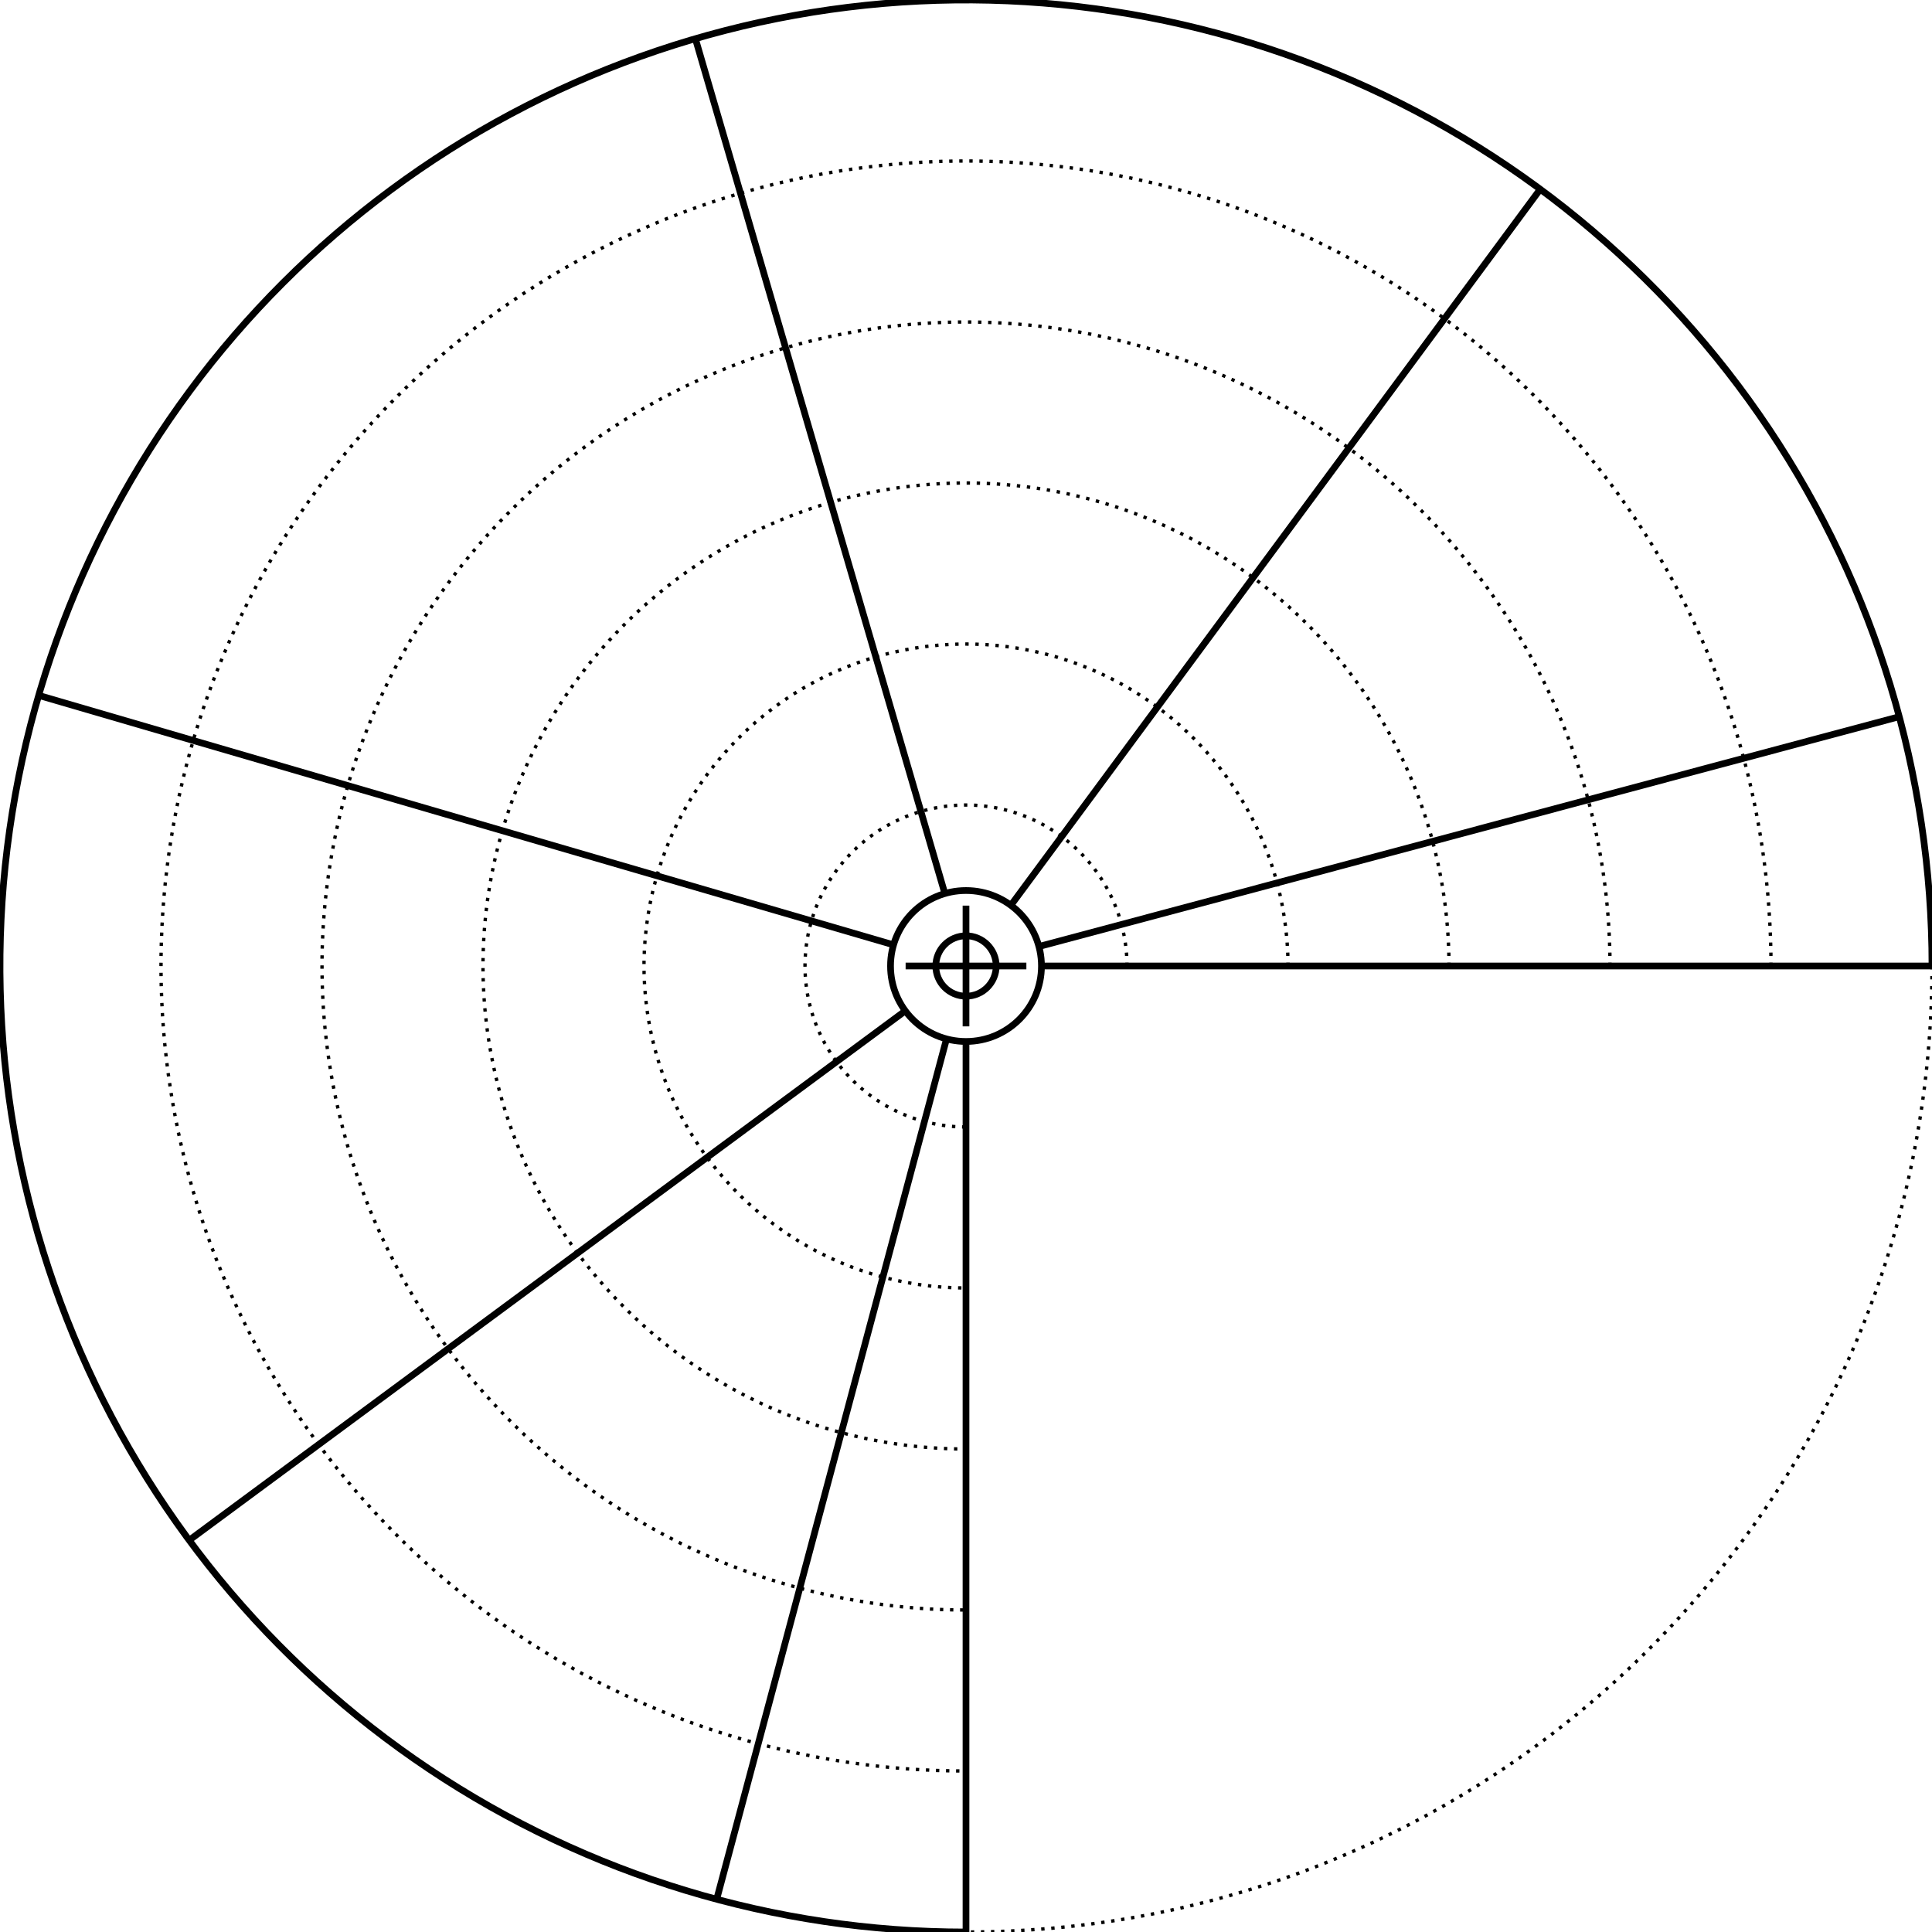
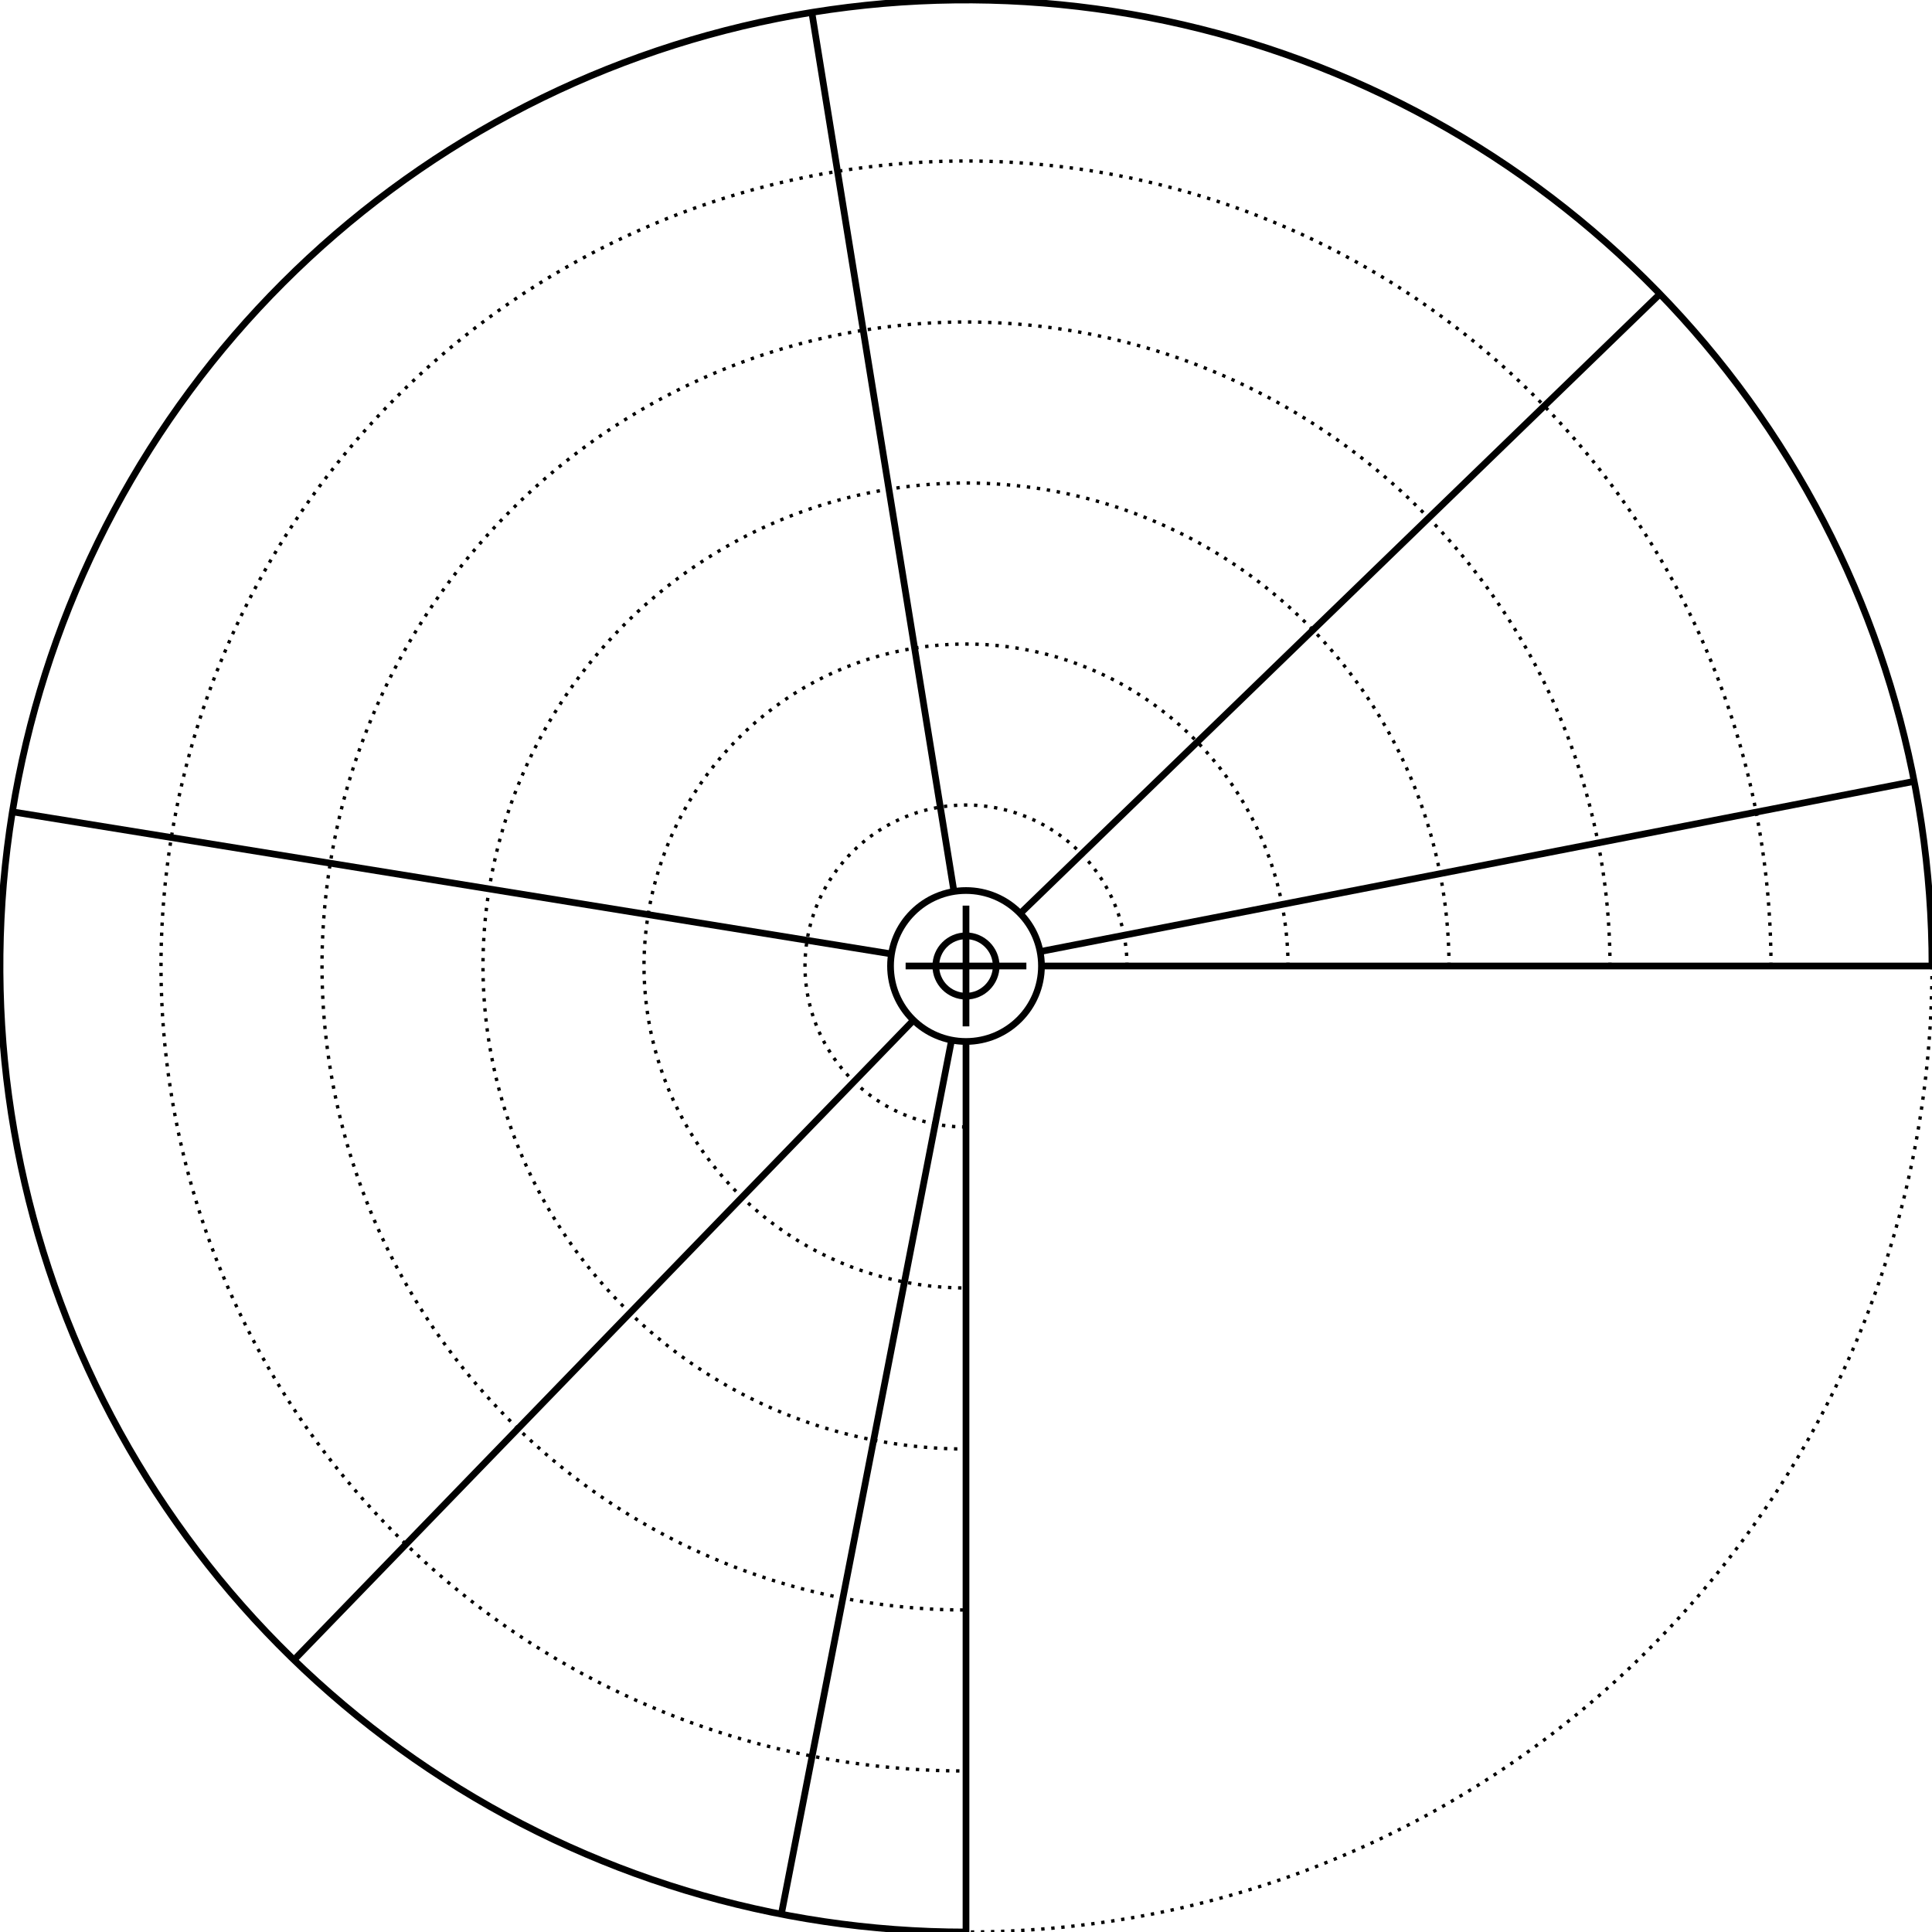
<svg xmlns="http://www.w3.org/2000/svg" width="576" height="576" viewBox="0 0 576 576">
  <style>
    .primary {
        fill: none;
        stroke-width: 2px;
        stroke: #000000;
    }
    .secondary {
        fill: none;
        stroke-width: 1px;
        stroke: #000000;
        stroke-miterlimit: 4;
        stroke-dasharray: 1, 2;
        stroke-dashoffset: 0;
    }
    </style>
  <g id="ruler">
    <circle class="secondary" cx="288" cy="288" r="288" />
    <circle class="primary" cx="288" cy="288" r="9" />
    <circle class="primary" cx="288" cy="288" r="22.5" />
    <line class="primary" x1="270" y1="288" x2="306" y2="288" />
    <line class="primary" x1="288" y1="270" x2="288" y2="306" />
    <path class="primary" d="M576.0 288.0 A 288 288 0 0 0 576.0 288.0 A 288 288 0 0 0 527.463 127.996 A 288 288 0 0 0 398.213 21.923 A 288 288 0 0 0 231.814 5.534 A 288 288 0 0 0 84.353 84.353 A 288 288 0 0 0 5.534 231.814 A 288 288 0 0 0 21.923 398.213 A 288 288 0 0 0 127.996 527.463 A 288 288 0 0 0 288 576.0" />
    <path class="secondary" d="M336.0 288.0 A 48.0 48.0 0 0 0 336.0 288.0 A 48.0 48.0 0 0 0 327.911 261.333 A 48.0 48.0 0 0 0 306.369 243.654 A 48.0 48.0 0 0 0 278.636 240.922 A 48.0 48.0 0 0 0 254.059 254.059 A 48.0 48.0 0 0 0 240.922 278.636 A 48.0 48.0 0 0 0 243.654 306.369 A 48.0 48.0 0 0 0 261.333 327.911 A 48.0 48.0 0 0 0 288.0 336.0" />
    <path class="secondary" d="M384.0 288.0 A 96.0 96.0 0 0 0 384.0 288.0 A 96.0 96.0 0 0 0 367.821 234.665 A 96.0 96.0 0 0 0 324.738 199.308 A 96.0 96.0 0 0 0 269.271 193.845 A 96.0 96.0 0 0 0 220.118 220.118 A 96.0 96.0 0 0 0 193.845 269.271 A 96.0 96.0 0 0 0 199.308 324.738 A 96.0 96.0 0 0 0 234.665 367.821 A 96.0 96.0 0 0 0 288.0 384.0" />
    <path class="secondary" d="M432.0 288.0 A 144.0 144.0 0 0 0 432.0 288.0 A 144.0 144.0 0 0 0 407.732 207.998 A 144.0 144.0 0 0 0 343.106 154.961 A 144.0 144.0 0 0 0 259.907 146.767 A 144.0 144.0 0 0 0 186.177 186.177 A 144.0 144.0 0 0 0 146.767 259.907 A 144.0 144.0 0 0 0 154.961 343.106 A 144.0 144.0 0 0 0 207.998 407.732 A 144.0 144.0 0 0 0 288.0 432.0" />
    <path class="secondary" d="M480.0 288.0 A 192.0 192.0 0 0 0 480.0 288.0 A 192.0 192.0 0 0 0 447.642 181.331 A 192.0 192.0 0 0 0 361.475 110.615 A 192.0 192.0 0 0 0 250.543 99.689 A 192.0 192.0 0 0 0 152.235 152.235 A 192.0 192.0 0 0 0 99.689 250.543 A 192.0 192.0 0 0 0 110.615 361.475 A 192.0 192.0 0 0 0 181.331 447.642 A 192.0 192.0 0 0 0 288 480.0" />
    <path class="secondary" d="M528.0 288.0 A 240.0 240.0 0 0 0 528.0 288.0 A 240.0 240.0 0 0 0 487.553 154.663 A 240.0 240.0 0 0 0 379.844 66.269 A 240.0 240.0 0 0 0 241.178 52.612 A 240.0 240.0 0 0 0 118.294 118.294 A 240.0 240.0 0 0 0 52.612 241.178 A 240.0 240.0 0 0 0 66.269 379.844 A 240.0 240.0 0 0 0 154.663 487.553 A 240.0 240.0 0 0 0 288 528.0" />
    <line class="primary" x1="310.5" y1="288.0" x2="576.0" y2="288.0" />
-     <line class="primary" x1="309.738" y1="282.193" x2="566.243" y2="213.672" />
-     <line class="primary" x1="301.375" y1="269.907" x2="459.197" y2="56.406" />
-     <line class="primary" x1="281.697" y1="266.401" x2="207.321" y2="11.531" />
-     <line class="primary" x1="266.401" y1="281.697" x2="11.531" y2="207.321" />
-     <line class="primary" x1="269.907" y1="301.375" x2="56.406" y2="459.197" />
-     <line class="primary" x1="282.193" y1="309.738" x2="213.672" y2="566.243" />
+     <line class="primary" x1="310.085" y1="283.699" x2="570.689" y2="232.946" />
+     <line class="primary" x1="304.163" y1="272.347" x2="494.885" y2="87.643" />
+     <line class="primary" x1="284.409" y1="265.788" x2="242.035" y2="3.692" />
+     <line class="primary" x1="265.788" y1="284.409" x2="3.692" y2="242.035" />
+     <line class="primary" x1="272.347" y1="304.163" x2="87.643" y2="494.885" />
+     <line class="primary" x1="283.699" y1="310.085" x2="232.946" y2="570.689" />
    <line class="primary" x1="288.0" y1="310.5" x2="288" y2="576.0" />
  </g>
</svg>
